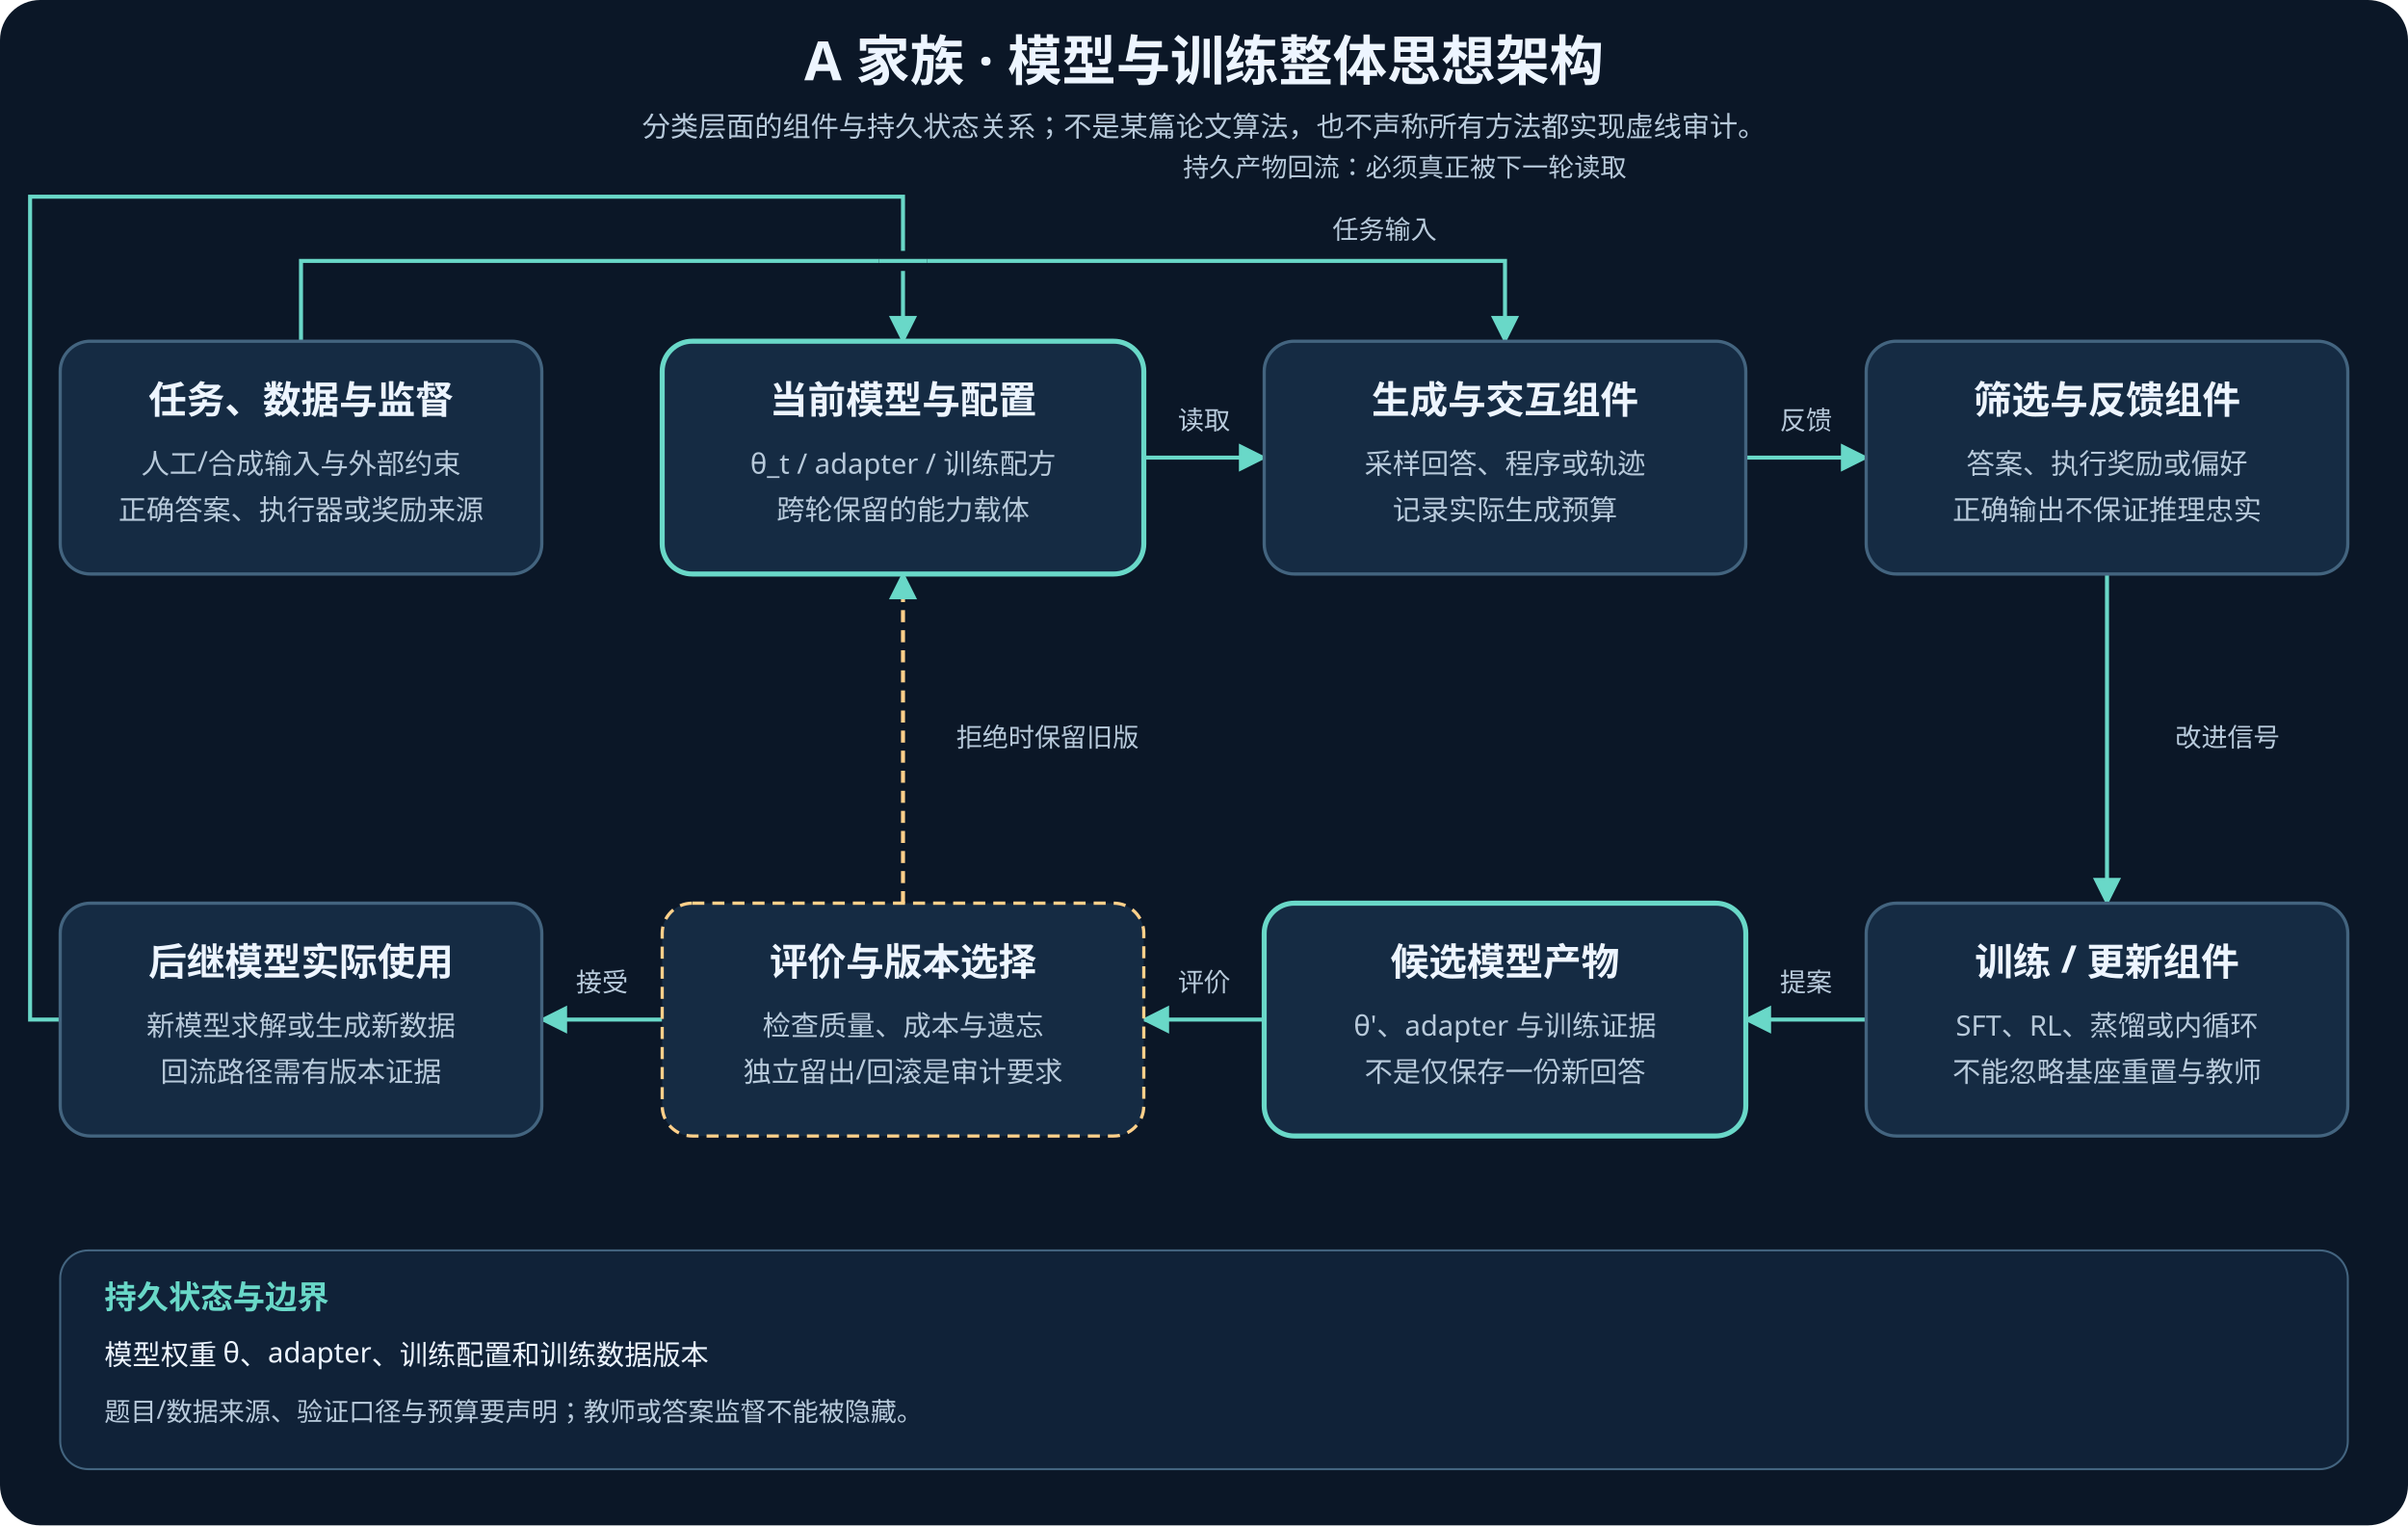
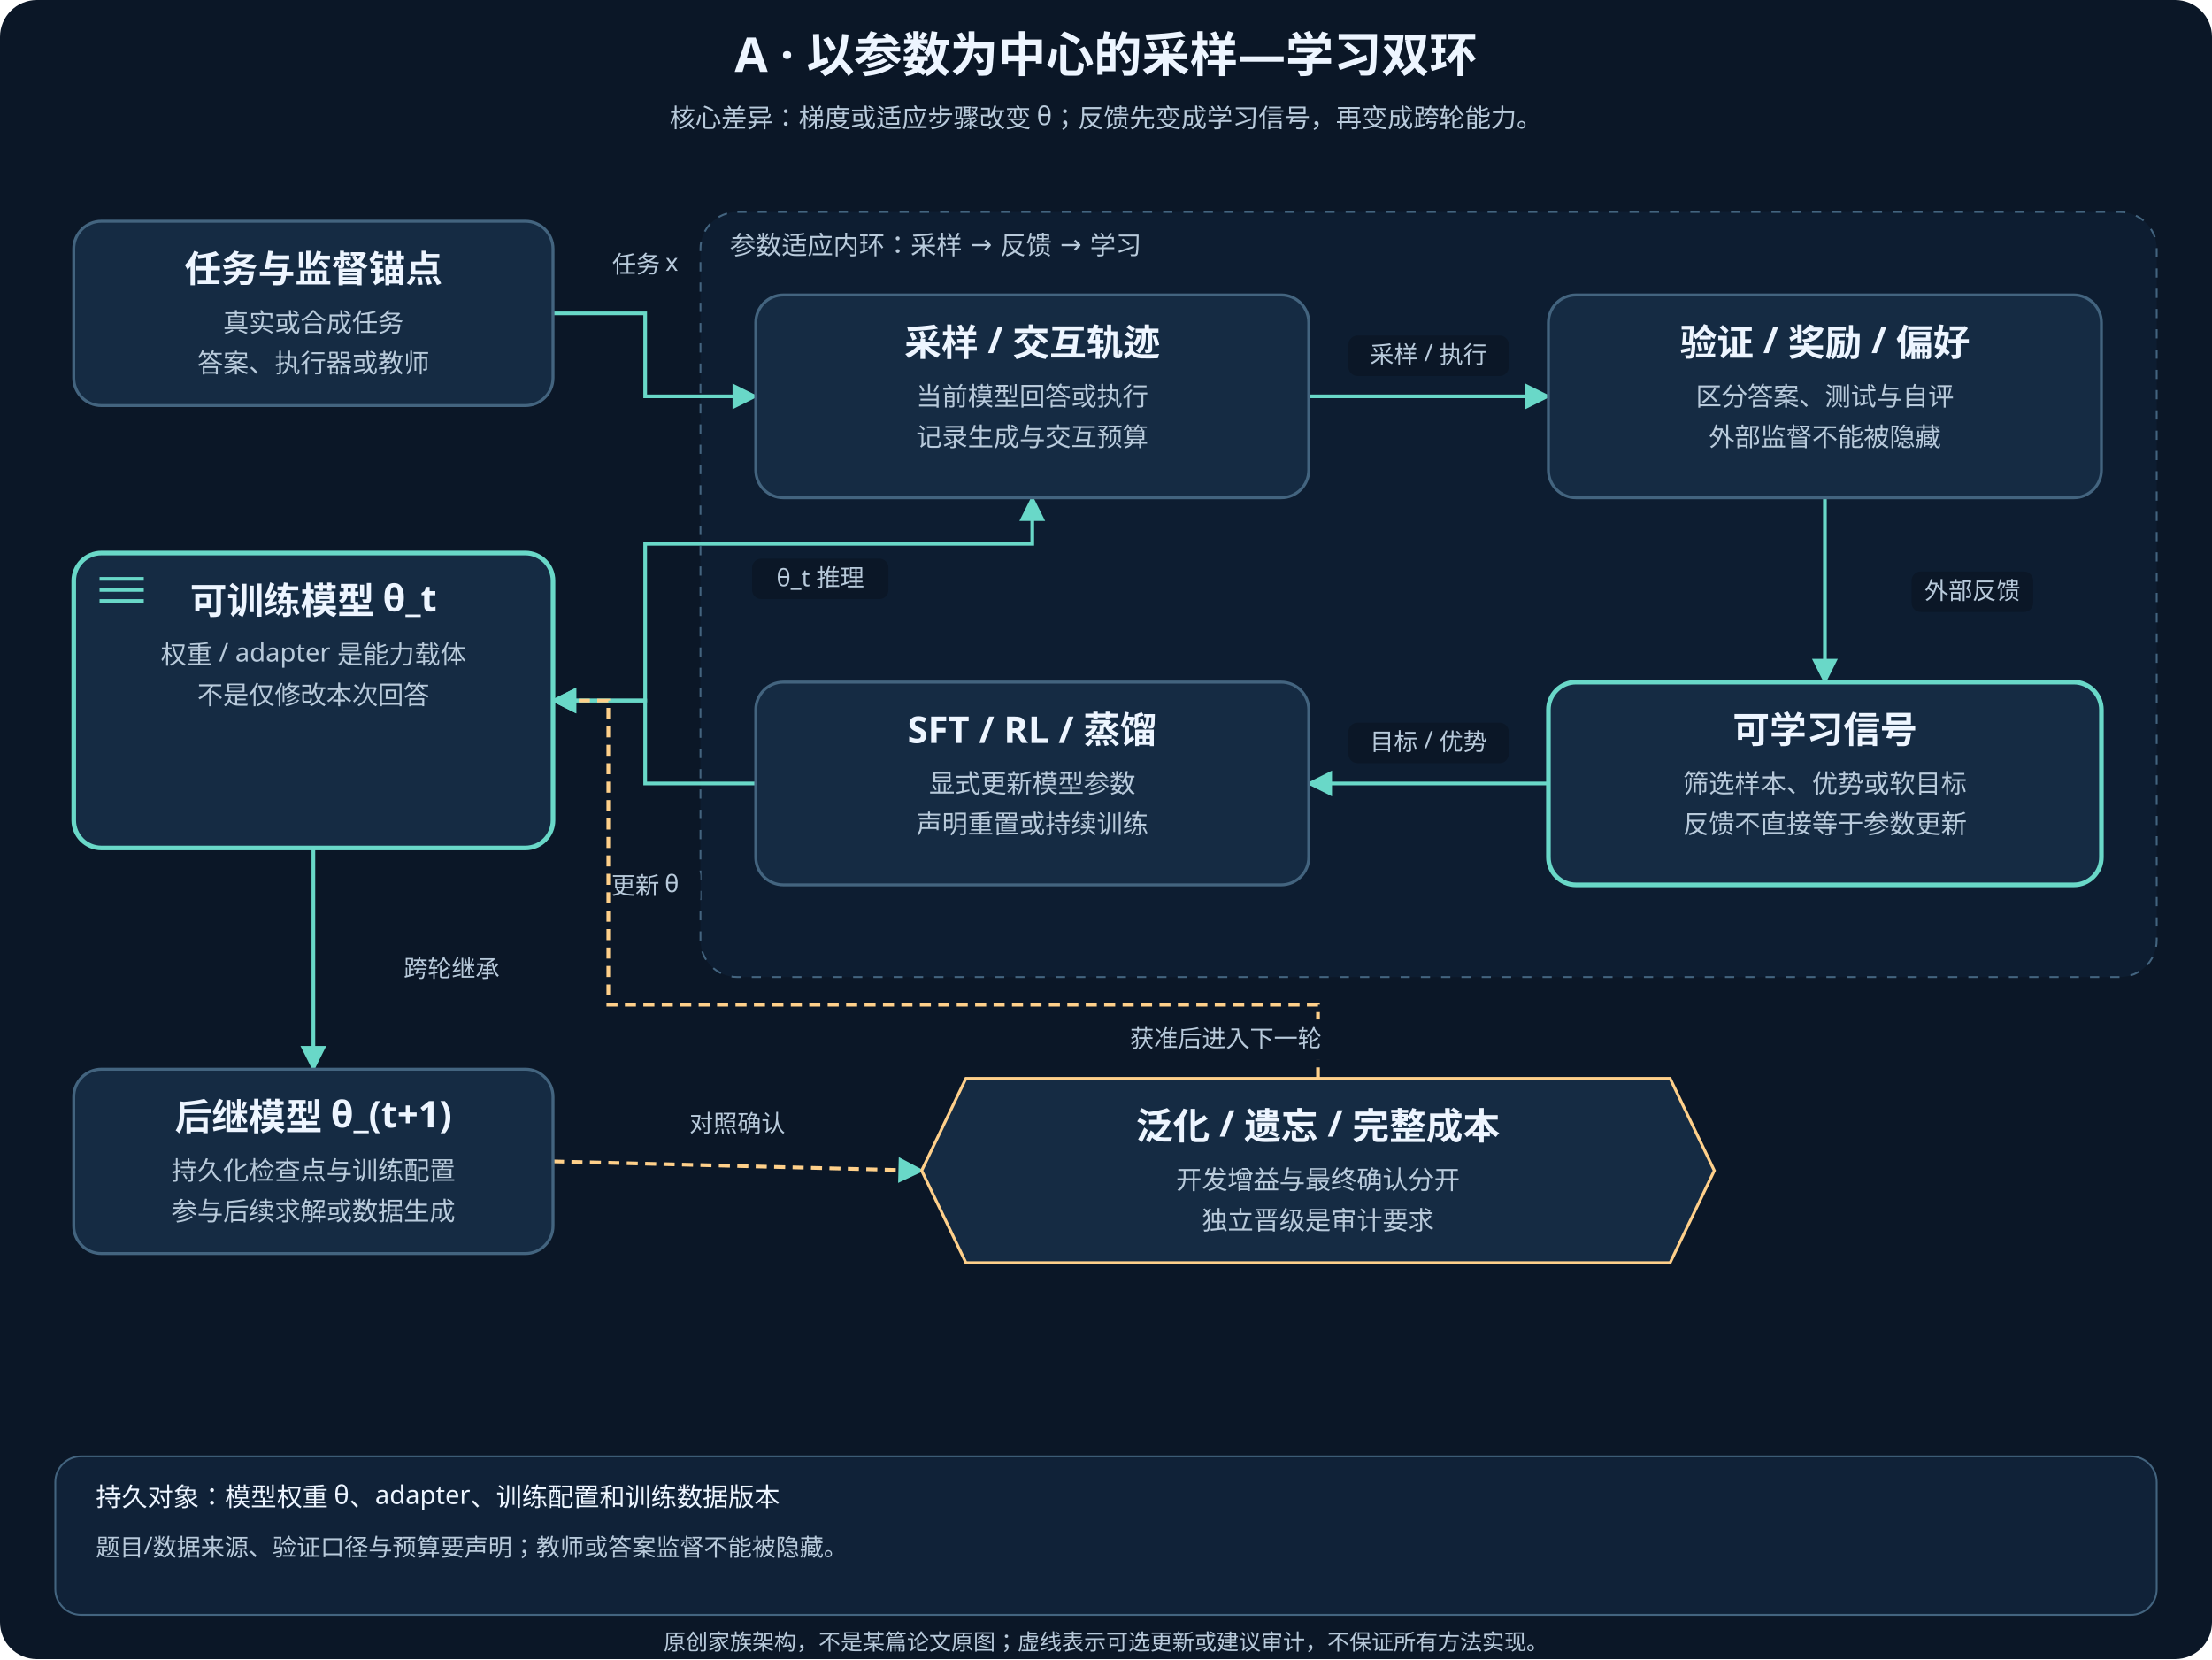
- <svg xmlns="http://www.w3.org/2000/svg" viewBox="0 0 1200 760" role="img" aria-labelledby="architecture-title-a architecture-desc-a">
-   <style>.node{fill:var(--node,#152b43);stroke:var(--line,#43647f);stroke-width:1.6}.state,.candidate{stroke:var(--accent,#69d8c8);stroke-width:2.5}.gate{stroke:var(--gold,#ffd08a);stroke-dasharray:6 4}.edge{fill:none;stroke:var(--accent,#69d8c8);stroke-width:2}.advice{stroke:var(--gold,#ffd08a);stroke-dasharray:6 4}.node-label{fill:var(--text,#edf5ff);font:19px system-ui,sans-serif;font-weight:650}.node-detail{fill:var(--muted,#b8cadb);font:14px system-ui,sans-serif}.edge-label{fill:var(--muted,#b8cadb);font:13px system-ui,sans-serif}.selected .node{stroke:var(--focus,#fff);stroke-width:3.5}</style>
-   <rect width="1200" height="760" rx="20" fill="var(--bg,#0b1727)" />
+ <svg xmlns="http://www.w3.org/2000/svg" viewBox="0 0 1200 900" data-topology="parameter-learning" role="img" aria-labelledby="architecture-title-a architecture-desc-a">
+   <style>.node{fill:var(--node,#152b43);stroke:var(--line,#43647f);stroke-width:1.6}.state,.candidate{stroke:var(--accent,#69d8c8);stroke-width:2.5}.gate{stroke:var(--gold,#ffd08a)}.edge{fill:none;stroke:var(--accent,#69d8c8);stroke-width:2}.advice{stroke:var(--gold,#ffd08a);stroke-dasharray:6 4}.node-label{fill:var(--text,#edf5ff);font:20px system-ui,sans-serif;font-weight:650}.node-detail{fill:var(--muted,#b8cadb);font:14px system-ui,sans-serif}.edge-label{fill:var(--muted,#b8cadb);font:13px system-ui,sans-serif}.edge-caption rect{fill:var(--bg,#0b1727)}.selected .node{stroke:var(--focus,#fff);stroke-width:3.5}.database-cap{fill:none;stroke:var(--accent,#69d8c8);stroke-width:1.5}.stack-mark{stroke:var(--accent,#69d8c8);stroke-width:2}.architecture-region rect{fill:var(--panel,#102238);fill-opacity:.6;stroke:var(--line,#43647f);stroke-dasharray:5 6}.architecture-region text{fill:var(--muted,#b8cadb);font:14px system-ui,sans-serif}</style>
+   <rect width="1200" height="900" rx="20" fill="var(--bg,#0b1727)" />
  <defs>
    <marker id="architecture-arrow-a" viewBox="0 0 10 10" refX="9" refY="5" markerWidth="7" markerHeight="7" orient="auto-start-reverse">
      <path d="M0 0L10 5L0 10z" fill="var(--accent,#69d8c8)" />
    </marker>
  </defs>
-   <text x="600" y="40" text-anchor="middle" fill="var(--text,#edf5ff)" font-family="system-ui,sans-serif" font-size="27" font-weight="700">A 家族 · 模型与训练整体思想架构</text>
-   <text x="600" y="68" text-anchor="middle" fill="var(--muted,#b8cadb)" font-family="system-ui,sans-serif" font-size="14">分类层面的组件与持久状态关系；不是某篇论文算法，也不声称所有方法都实现虚线审计。</text>
-   <path class="edge" d="M150 170V130H750V170" marker-end="url(#architecture-arrow-a)" />
-   <text class="edge-label" x="690" y="119" text-anchor="middle">任务输入</text>
-   <path class="edge" d="M570 228H630" marker-end="url(#architecture-arrow-a)" />
-   <text class="edge-label" x="600" y="214" text-anchor="middle">读取</text>
-   <path class="edge" d="M870 228H930" marker-end="url(#architecture-arrow-a)" />
-   <text class="edge-label" x="900" y="214" text-anchor="middle">反馈</text>
-   <path class="edge" d="M1050 286V450" marker-end="url(#architecture-arrow-a)" />
-   <text class="edge-label" x="1110" y="372" text-anchor="middle">改进信号</text>
-   <path class="edge" d="M930 508H870" marker-end="url(#architecture-arrow-a)" />
-   <text class="edge-label" x="900" y="494" text-anchor="middle">提案</text>
-   <path class="edge" d="M630 508H570" marker-end="url(#architecture-arrow-a)" />
-   <text class="edge-label" x="600" y="494" text-anchor="middle">评价</text>
-   <path class="edge" d="M330 508H270" marker-end="url(#architecture-arrow-a)" />
-   <text class="edge-label" x="300" y="494" text-anchor="middle">接受</text>
-   <path class="edge" d="M30 508H15V98H450V170" marker-end="url(#architecture-arrow-a)" />
-   <text class="edge-label" x="700" y="88" text-anchor="middle">持久产物回流：必须真正被下一轮读取</text>
-   <path class="edge advice" d="M450 450V286" marker-end="url(#architecture-arrow-a)" />
-   <text class="edge-label" x="522" y="372" text-anchor="middle">拒绝时保留旧版</text>
-   <path d="M438 130H462" fill="none" stroke="var(--bg,#0b1727)" stroke-width="10" />
-   <path d="M438 130H462" fill="none" stroke="var(--accent,#69d8c8)" stroke-width="2" />
-   <g class="architecture-node" data-node="0">
-     <rect class="node input" x="30" y="170" width="240" height="116" rx="15" />
-     <text class="node-label" x="150" y="206" text-anchor="middle">任务、数据与监督</text>
-     <text class="node-detail" x="150" y="236" text-anchor="middle">人工/合成输入与外部约束</text>
-     <text class="node-detail" x="150" y="259" text-anchor="middle">正确答案、执行器或奖励来源</text>
+   <text x="600" y="39" text-anchor="middle" fill="var(--text,#edf5ff)" font-family="system-ui,sans-serif" font-size="26" font-weight="700">A · 以参数为中心的采样—学习双环</text>
+   <text x="600" y="69" text-anchor="middle" fill="var(--muted,#b8cadb)" font-family="system-ui,sans-serif" font-size="14">核心差异：梯度或适应步骤改变 θ；反馈先变成学习信号，再变成跨轮能力。</text>
+   <g class="architecture-region">
+     <rect x="380" y="115" width="790" height="415" rx="20" />
+     <text x="396" y="138">参数适应内环：采样 → 反馈 → 学习</text>
  </g>
-   <g class="architecture-node" data-node="1">
-     <rect class="node state" x="330" y="170" width="240" height="116" rx="15" />
-     <text class="node-label" x="450" y="206" text-anchor="middle">当前模型与配置</text>
-     <text class="node-detail" x="450" y="236" text-anchor="middle">θ_t / adapter / 训练配方</text>
-     <text class="node-detail" x="450" y="259" text-anchor="middle">跨轮保留的能力载体</text>
+   <path class="edge" data-from="tasks" data-to="rollout" d="M300 170L350 170L350 215L410 215" marker-end="url(#architecture-arrow-a)" />
+   <g class="edge-caption">
+     <rect x="323" y="133" width="54" height="22" rx="5" />
+     <text class="edge-label" x="350" y="148" text-anchor="middle">任务 x</text>
  </g>
-   <g class="architecture-node" data-node="2">
-     <rect class="node execution" x="630" y="170" width="240" height="116" rx="15" />
-     <text class="node-label" x="750" y="206" text-anchor="middle">生成与交互组件</text>
-     <text class="node-detail" x="750" y="236" text-anchor="middle">采样回答、程序或轨迹</text>
-     <text class="node-detail" x="750" y="259" text-anchor="middle">记录实际生成预算</text>
+   <path class="edge" data-from="model" data-to="rollout" d="M300 380L350 380L350 295L560 295L560 270" marker-end="url(#architecture-arrow-a)" />
+   <g class="edge-caption">
+     <rect x="408" y="303" width="74" height="22" rx="5" />
+     <text class="edge-label" x="445" y="318" text-anchor="middle">θ_t 推理</text>
  </g>
-   <g class="architecture-node" data-node="3">
-     <rect class="node feedback" x="930" y="170" width="240" height="116" rx="15" />
-     <text class="node-label" x="1050" y="206" text-anchor="middle">筛选与反馈组件</text>
-     <text class="node-detail" x="1050" y="236" text-anchor="middle">答案、执行奖励或偏好</text>
-     <text class="node-detail" x="1050" y="259" text-anchor="middle">正确输出不保证推理忠实</text>
+   <path class="edge" data-from="rollout" data-to="reward" d="M710 215L840 215" marker-end="url(#architecture-arrow-a)" />
+   <g class="edge-caption">
+     <rect x="731.5" y="182" width="87" height="22" rx="5" />
+     <text class="edge-label" x="775" y="197" text-anchor="middle">采样 / 执行</text>
  </g>
-   <g class="architecture-node" data-node="4">
-     <rect class="node updater" x="930" y="450" width="240" height="116" rx="15" />
-     <text class="node-label" x="1050" y="486" text-anchor="middle">训练 / 更新组件</text>
-     <text class="node-detail" x="1050" y="516" text-anchor="middle">SFT、RL、蒸馏或内循环</text>
-     <text class="node-detail" x="1050" y="539" text-anchor="middle">不能忽略基座重置与教师</text>
+   <path class="edge" data-from="reward" data-to="signal" d="M990 270L990 370" marker-end="url(#architecture-arrow-a)" />
+   <g class="edge-caption">
+     <rect x="1037" y="310" width="66" height="22" rx="5" />
+     <text class="edge-label" x="1070" y="325" text-anchor="middle">外部反馈</text>
  </g>
-   <g class="architecture-node" data-node="5">
-     <rect class="node candidate" x="630" y="450" width="240" height="116" rx="15" />
-     <text class="node-label" x="750" y="486" text-anchor="middle">候选模型产物</text>
-     <text class="node-detail" x="750" y="516" text-anchor="middle">θ'、adapter 与训练证据</text>
-     <text class="node-detail" x="750" y="539" text-anchor="middle">不是仅保存一份新回答</text>
+   <path class="edge" data-from="signal" data-to="update" d="M840 425L710 425" marker-end="url(#architecture-arrow-a)" />
+   <g class="edge-caption">
+     <rect x="731.5" y="392" width="87" height="22" rx="5" />
+     <text class="edge-label" x="775" y="407" text-anchor="middle">目标 / 优势</text>
  </g>
-   <g class="architecture-node" data-node="6">
-     <rect class="node gate" x="330" y="450" width="240" height="116" rx="15" />
-     <text class="node-label" x="450" y="486" text-anchor="middle">评价与版本选择</text>
-     <text class="node-detail" x="450" y="516" text-anchor="middle">检查质量、成本与遗忘</text>
-     <text class="node-detail" x="450" y="539" text-anchor="middle">独立留出/回滚是审计要求</text>
+   <path class="edge" data-from="update" data-to="model" d="M410 425L350 425L350 380L300 380" marker-end="url(#architecture-arrow-a)" />
+   <g class="edge-caption">
+     <rect x="320" y="470" width="60" height="22" rx="5" />
+     <text class="edge-label" x="350" y="485" text-anchor="middle">更新 θ</text>
  </g>
-   <g class="architecture-node" data-node="7">
-     <rect class="node reuse" x="30" y="450" width="240" height="116" rx="15" />
-     <text class="node-label" x="150" y="486" text-anchor="middle">后继模型实际使用</text>
-     <text class="node-detail" x="150" y="516" text-anchor="middle">新模型求解或生成新数据</text>
-     <text class="node-detail" x="150" y="539" text-anchor="middle">回流路径需有版本证据</text>
+   <path class="edge" data-from="model" data-to="checkpoint" d="M170 460L170 580" marker-end="url(#architecture-arrow-a)" />
+   <g class="edge-caption">
+     <rect x="212" y="515" width="66" height="22" rx="5" />
+     <text class="edge-label" x="245" y="530" text-anchor="middle">跨轮继承</text>
  </g>
-   <rect x="30" y="623" width="1140" height="109" rx="14" fill="var(--panel,#102238)" stroke="var(--line,#43647f)" />
-   <text x="52" y="652" fill="var(--accent,#69d8c8)" font-family="system-ui,sans-serif" font-size="16" font-weight="650">持久状态与边界</text>
-   <text x="52" y="680" fill="var(--text,#edf5ff)" font-family="system-ui,sans-serif" font-size="14">模型权重 θ、adapter、训练配置和训练数据版本</text>
-   <text x="52" y="708" fill="var(--muted,#b8cadb)" font-family="system-ui,sans-serif" font-size="13">题目/数据来源、验证口径与预算要声明；教师或答案监督不能被隐藏。</text>
+   <path class="edge advice" data-from="checkpoint" data-to="evaluation" d="M300 630L500 635" marker-end="url(#architecture-arrow-a)" />
+   <g class="edge-caption">
+     <rect x="367" y="599" width="66" height="22" rx="5" />
+     <text class="edge-label" x="400" y="614" text-anchor="middle">对照确认</text>
+   </g>
+   <path class="edge advice" data-from="evaluation" data-to="model" d="M715 585L715 545L330 545L330 380L300 380" marker-end="url(#architecture-arrow-a)" />
+   <g class="edge-caption">
+     <rect x="606" y="553" width="118" height="22" rx="5" />
+     <text class="edge-label" x="665" y="568" text-anchor="middle">获准后进入下一轮</text>
+   </g>
+   <g class="architecture-node" data-node="0" data-component="tasks">
+     <rect class="node input" x="40" y="120" width="260" height="100" rx="15" />
+     <text class="node-label" x="170" y="153" text-anchor="middle">任务与监督锚点</text>
+     <text class="node-detail" x="170" y="180" text-anchor="middle">真实或合成任务</text>
+     <text class="node-detail" x="170" y="202" text-anchor="middle">答案、执行器或教师</text>
+   </g>
+   <g class="architecture-node" data-node="1" data-component="model">
+     <rect class="node state" x="40" y="300" width="260" height="160" rx="15" />
+     <path class="stack-mark" d="M54 314H78M54 320H78M54 326H78" />
+     <text class="node-label" x="170" y="333" text-anchor="middle">可训练模型 θ_t</text>
+     <text class="node-detail" x="170" y="360" text-anchor="middle">权重 / adapter 是能力载体</text>
+     <text class="node-detail" x="170" y="382" text-anchor="middle">不是仅修改本次回答</text>
+   </g>
+   <g class="architecture-node" data-node="2" data-component="rollout">
+     <rect class="node execution" x="410" y="160" width="300" height="110" rx="15" />
+     <text class="node-label" x="560" y="193" text-anchor="middle">采样 / 交互轨迹</text>
+     <text class="node-detail" x="560" y="220" text-anchor="middle">当前模型回答或执行</text>
+     <text class="node-detail" x="560" y="242" text-anchor="middle">记录生成与交互预算</text>
+   </g>
+   <g class="architecture-node" data-node="3" data-component="reward">
+     <rect class="node feedback" x="840" y="160" width="300" height="110" rx="15" />
+     <text class="node-label" x="990" y="193" text-anchor="middle">验证 / 奖励 / 偏好</text>
+     <text class="node-detail" x="990" y="220" text-anchor="middle">区分答案、测试与自评</text>
+     <text class="node-detail" x="990" y="242" text-anchor="middle">外部监督不能被隐藏</text>
+   </g>
+   <g class="architecture-node" data-node="4" data-component="signal">
+     <rect class="node candidate" x="840" y="370" width="300" height="110" rx="15" />
+     <text class="node-label" x="990" y="403" text-anchor="middle">可学习信号</text>
+     <text class="node-detail" x="990" y="430" text-anchor="middle">筛选样本、优势或软目标</text>
+     <text class="node-detail" x="990" y="452" text-anchor="middle">反馈不直接等于参数更新</text>
+   </g>
+   <g class="architecture-node" data-node="5" data-component="update">
+     <rect class="node updater" x="410" y="370" width="300" height="110" rx="15" />
+     <text class="node-label" x="560" y="403" text-anchor="middle">SFT / RL / 蒸馏</text>
+     <text class="node-detail" x="560" y="430" text-anchor="middle">显式更新模型参数</text>
+     <text class="node-detail" x="560" y="452" text-anchor="middle">声明重置或持续训练</text>
+   </g>
+   <g class="architecture-node" data-node="6" data-component="checkpoint">
+     <rect class="node reuse" x="40" y="580" width="260" height="100" rx="15" />
+     <text class="node-label" x="170" y="613" text-anchor="middle">后继模型 θ_(t+1)</text>
+     <text class="node-detail" x="170" y="640" text-anchor="middle">持久化检查点与训练配置</text>
+     <text class="node-detail" x="170" y="662" text-anchor="middle">参与后续求解或数据生成</text>
+   </g>
+   <g class="architecture-node" data-node="7" data-component="evaluation">
+     <path class="node gate" d="M524 585H906L930 635L906 685H524L500 635Z" />
+     <text class="node-label" x="715" y="618" text-anchor="middle">泛化 / 遗忘 / 完整成本</text>
+     <text class="node-detail" x="715" y="645" text-anchor="middle">开发增益与最终确认分开</text>
+     <text class="node-detail" x="715" y="667" text-anchor="middle">独立晋级是审计要求</text>
+   </g>
+   <rect x="30" y="790" width="1140" height="86" rx="14" fill="var(--panel,#102238)" stroke="var(--line,#43647f)" />
+   <text x="52" y="817" fill="var(--text,#edf5ff)" font-family="system-ui,sans-serif" font-size="14">持久对象：模型权重 θ、adapter、训练配置和训练数据版本</text>
+   <text x="52" y="844" fill="var(--muted,#b8cadb)" font-family="system-ui,sans-serif" font-size="13">题目/数据来源、验证口径与预算要声明；教师或答案监督不能被隐藏。</text>
+   <text x="600" y="895" text-anchor="middle" fill="var(--muted,#b8cadb)" font-family="system-ui,sans-serif" font-size="12">原创家族架构，不是某篇论文原图；虚线表示可选更新或建议审计，不保证所有方法实现。</text>
</svg>
